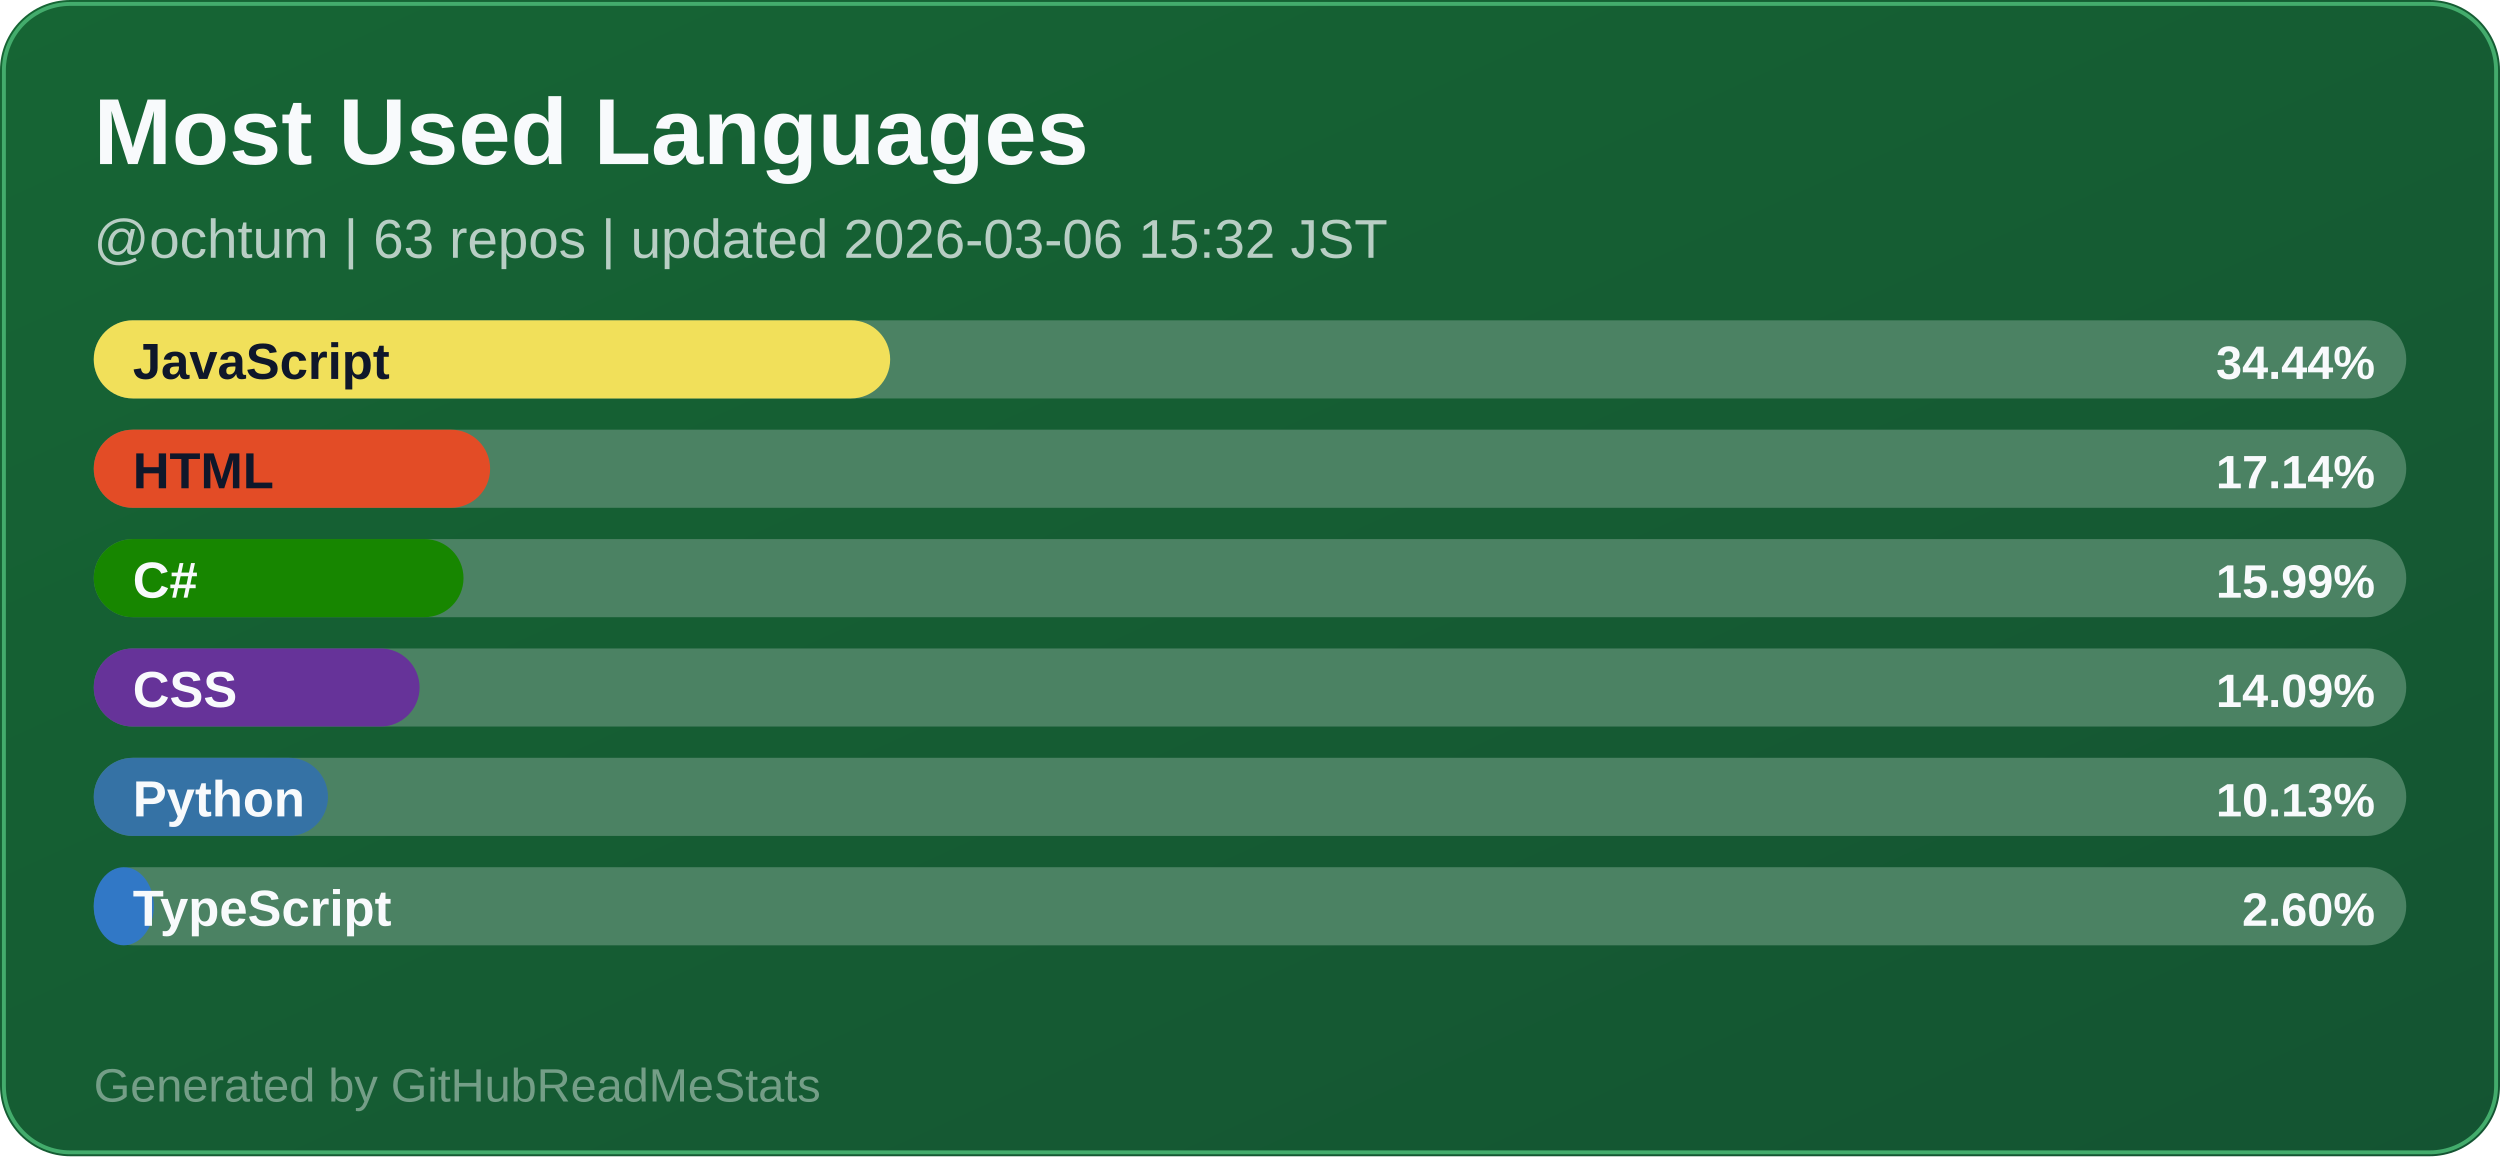
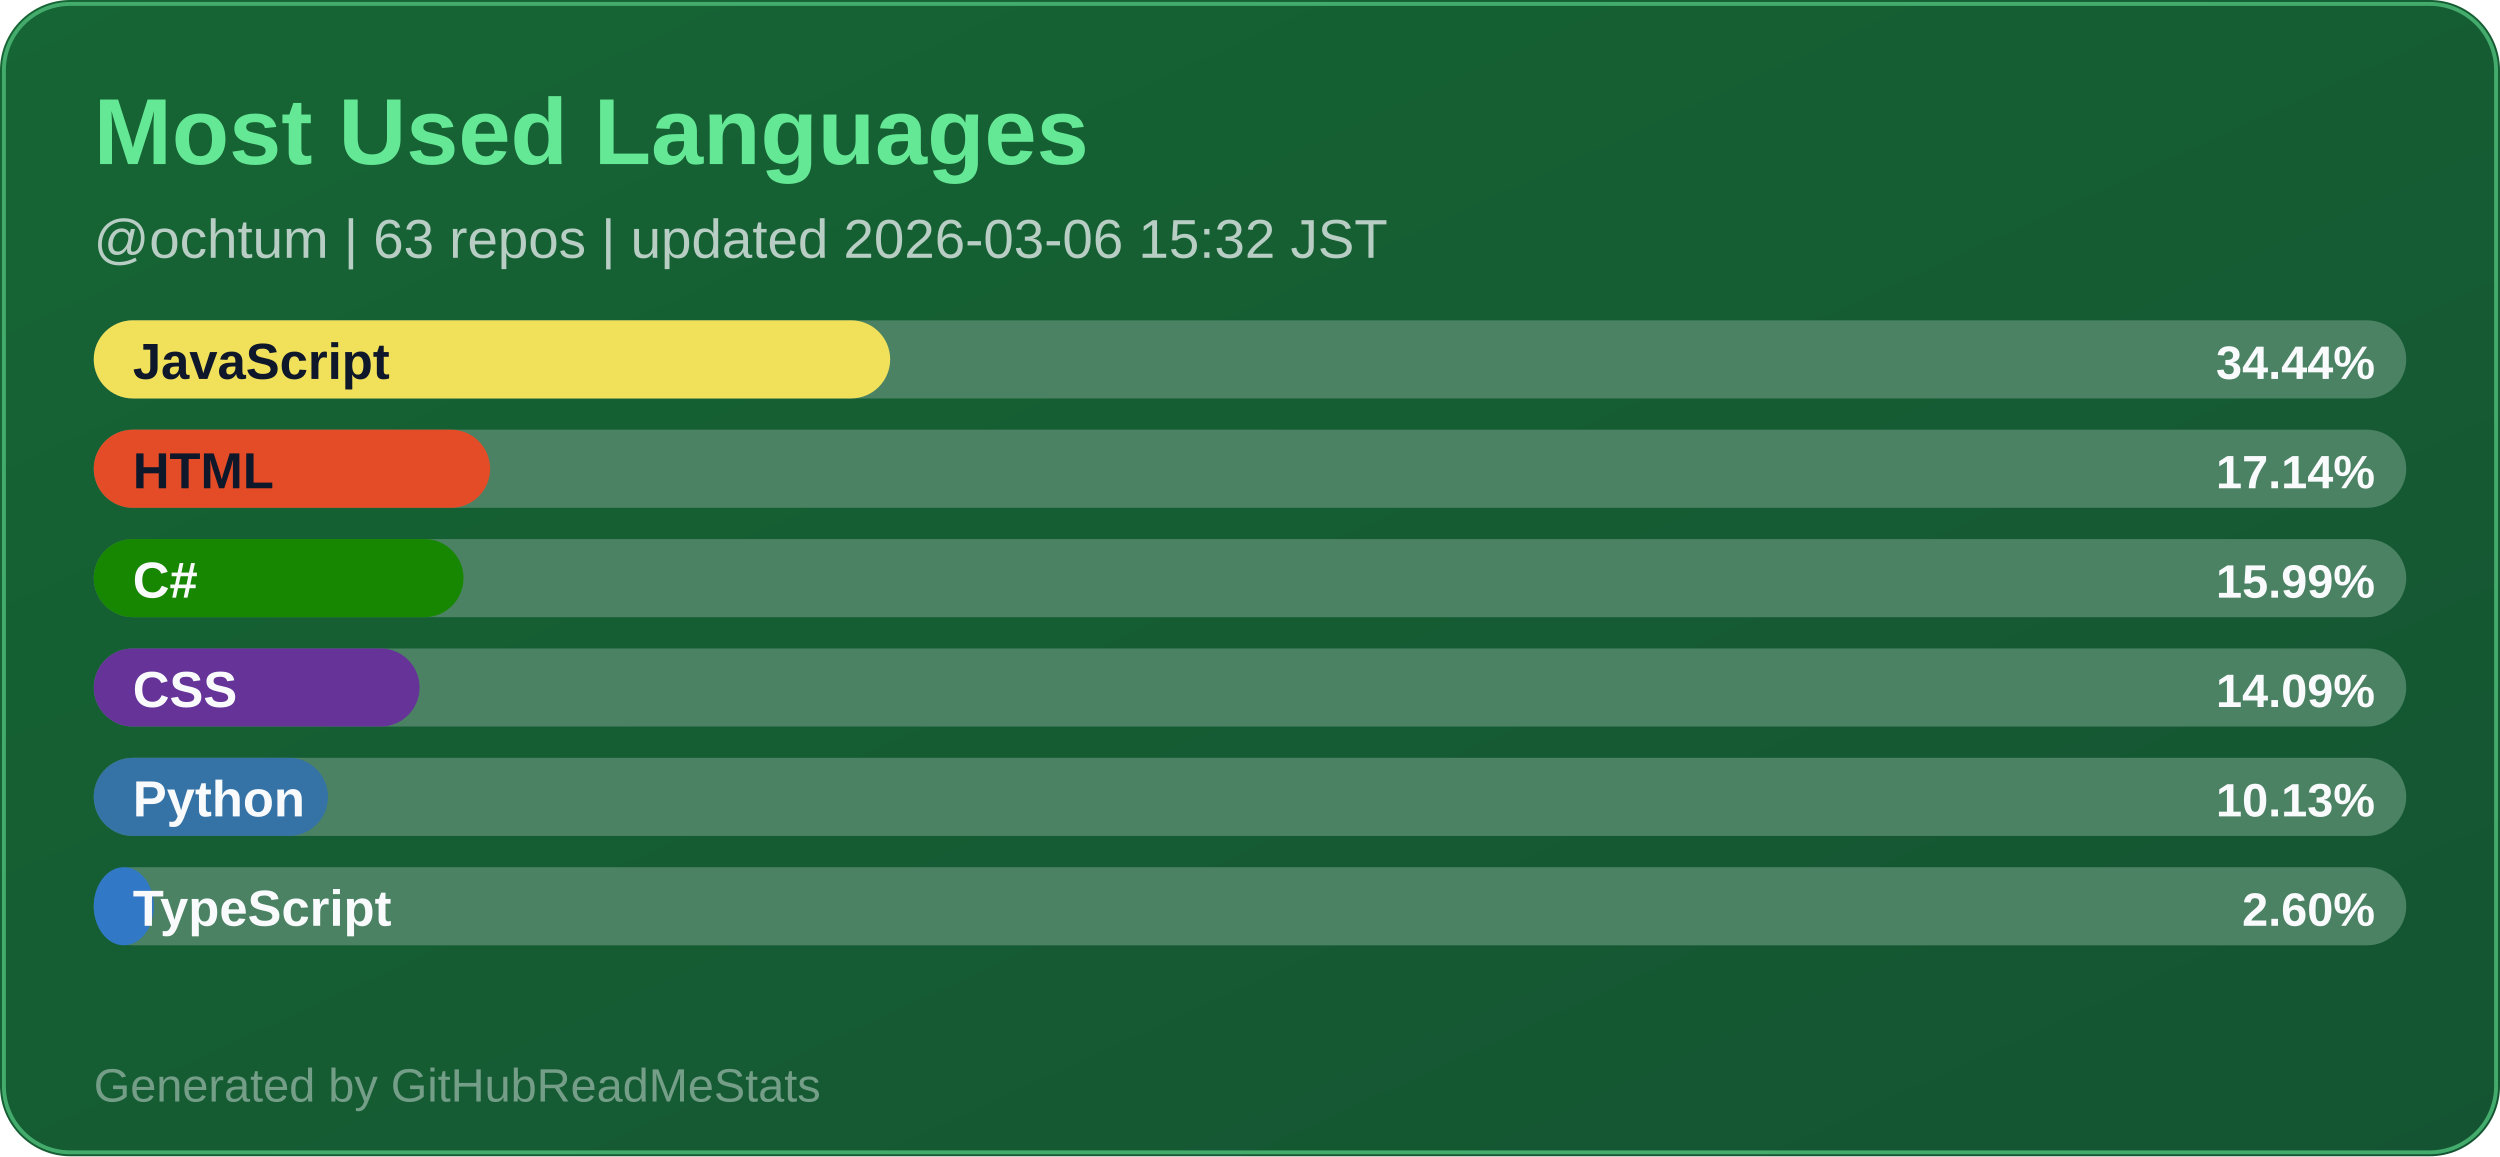
<svg xmlns="http://www.w3.org/2000/svg" width="640" height="296" viewBox="0 0 640 296" role="img" aria-label="GitHub readme language stats">
  <defs>
    <linearGradient id="card-bg" x1="0" x2="1" y1="0" y2="1">
      <stop offset="0%" stop-color="#166534" />
      <stop offset="100%" stop-color="#145432" />
    </linearGradient>
    <style>
-       .title { font: 700 24px 'Segoe UI', Arial, sans-serif; fill: #F8FAFC; }
+       .title { font: 700 24px 'Segoe UI', Arial, sans-serif; fill: #65E896; }
      .sub { font: 500 14px 'Segoe UI', Arial, sans-serif; fill: #B8CEC4; }
      .label { font: 600 13px 'Segoe UI', Arial, sans-serif; }
      .value { font: 600 12px 'Segoe UI', Arial, sans-serif; }
      .muted { font: 500 12px 'Segoe UI', Arial, sans-serif; fill: #749E87; }
    </style>
  </defs>
  <rect x="0" y="0" width="640" height="296" rx="18" fill="url(#card-bg)" />
  <rect x="1" y="1" width="638" height="294" rx="17" fill="none" stroke="#43AC6C" />
  <text x="24" y="42" class="title">Most Used Languages</text>
  <text x="24" y="66" class="sub">@ochtum | 63 repos | updated 2026-03-06 15:32 JST</text>
  <rect x="24" y="82" width="592" height="20" rx="10" fill="#4B8263" />
  <rect x="24" y="82" width="203.88" height="20" rx="10" fill="#f1e05a" />
  <text x="34" y="97" class="label" fill="#0F172A">JavaScript</text>
  <text x="608" y="97" class="value" fill="#F8FAFC" text-anchor="end">34.44%</text>
  <rect x="24" y="110" width="592" height="20" rx="10" fill="#4B8263" />
  <rect x="24" y="110" width="101.47" height="20" rx="10" fill="#e34c26" />
  <text x="34" y="125" class="label" fill="#0F172A">HTML</text>
  <text x="608" y="125" class="value" fill="#F8FAFC" text-anchor="end">17.14%</text>
  <rect x="24" y="138" width="592" height="20" rx="10" fill="#4B8263" />
  <rect x="24" y="138" width="94.66" height="20" rx="10" fill="#178600" />
  <text x="34" y="153" class="label" fill="#F8FAFC">C#</text>
  <text x="608" y="153" class="value" fill="#F8FAFC" text-anchor="end">15.99%</text>
  <rect x="24" y="166" width="592" height="20" rx="10" fill="#4B8263" />
  <rect x="24" y="166" width="83.41" height="20" rx="10" fill="#663399" />
  <text x="34" y="181" class="label" fill="#F8FAFC">CSS</text>
  <text x="608" y="181" class="value" fill="#F8FAFC" text-anchor="end">14.09%</text>
  <rect x="24" y="194" width="592" height="20" rx="10" fill="#4B8263" />
  <rect x="24" y="194" width="59.97" height="20" rx="10" fill="#3572A5" />
  <text x="34" y="209" class="label" fill="#F8FAFC">Python</text>
  <text x="608" y="209" class="value" fill="#F8FAFC" text-anchor="end">10.13%</text>
  <rect x="24" y="222" width="592" height="20" rx="10" fill="#4B8263" />
  <rect x="24" y="222" width="15.39" height="20" rx="10" fill="#3178c6" />
  <text x="34" y="237" class="label" fill="#F8FAFC">TypeScript</text>
  <text x="608" y="237" class="value" fill="#F8FAFC" text-anchor="end">2.60%</text>
  <text x="24" y="282" class="muted">Generated by GitHubReadMeStats</text>
</svg>
